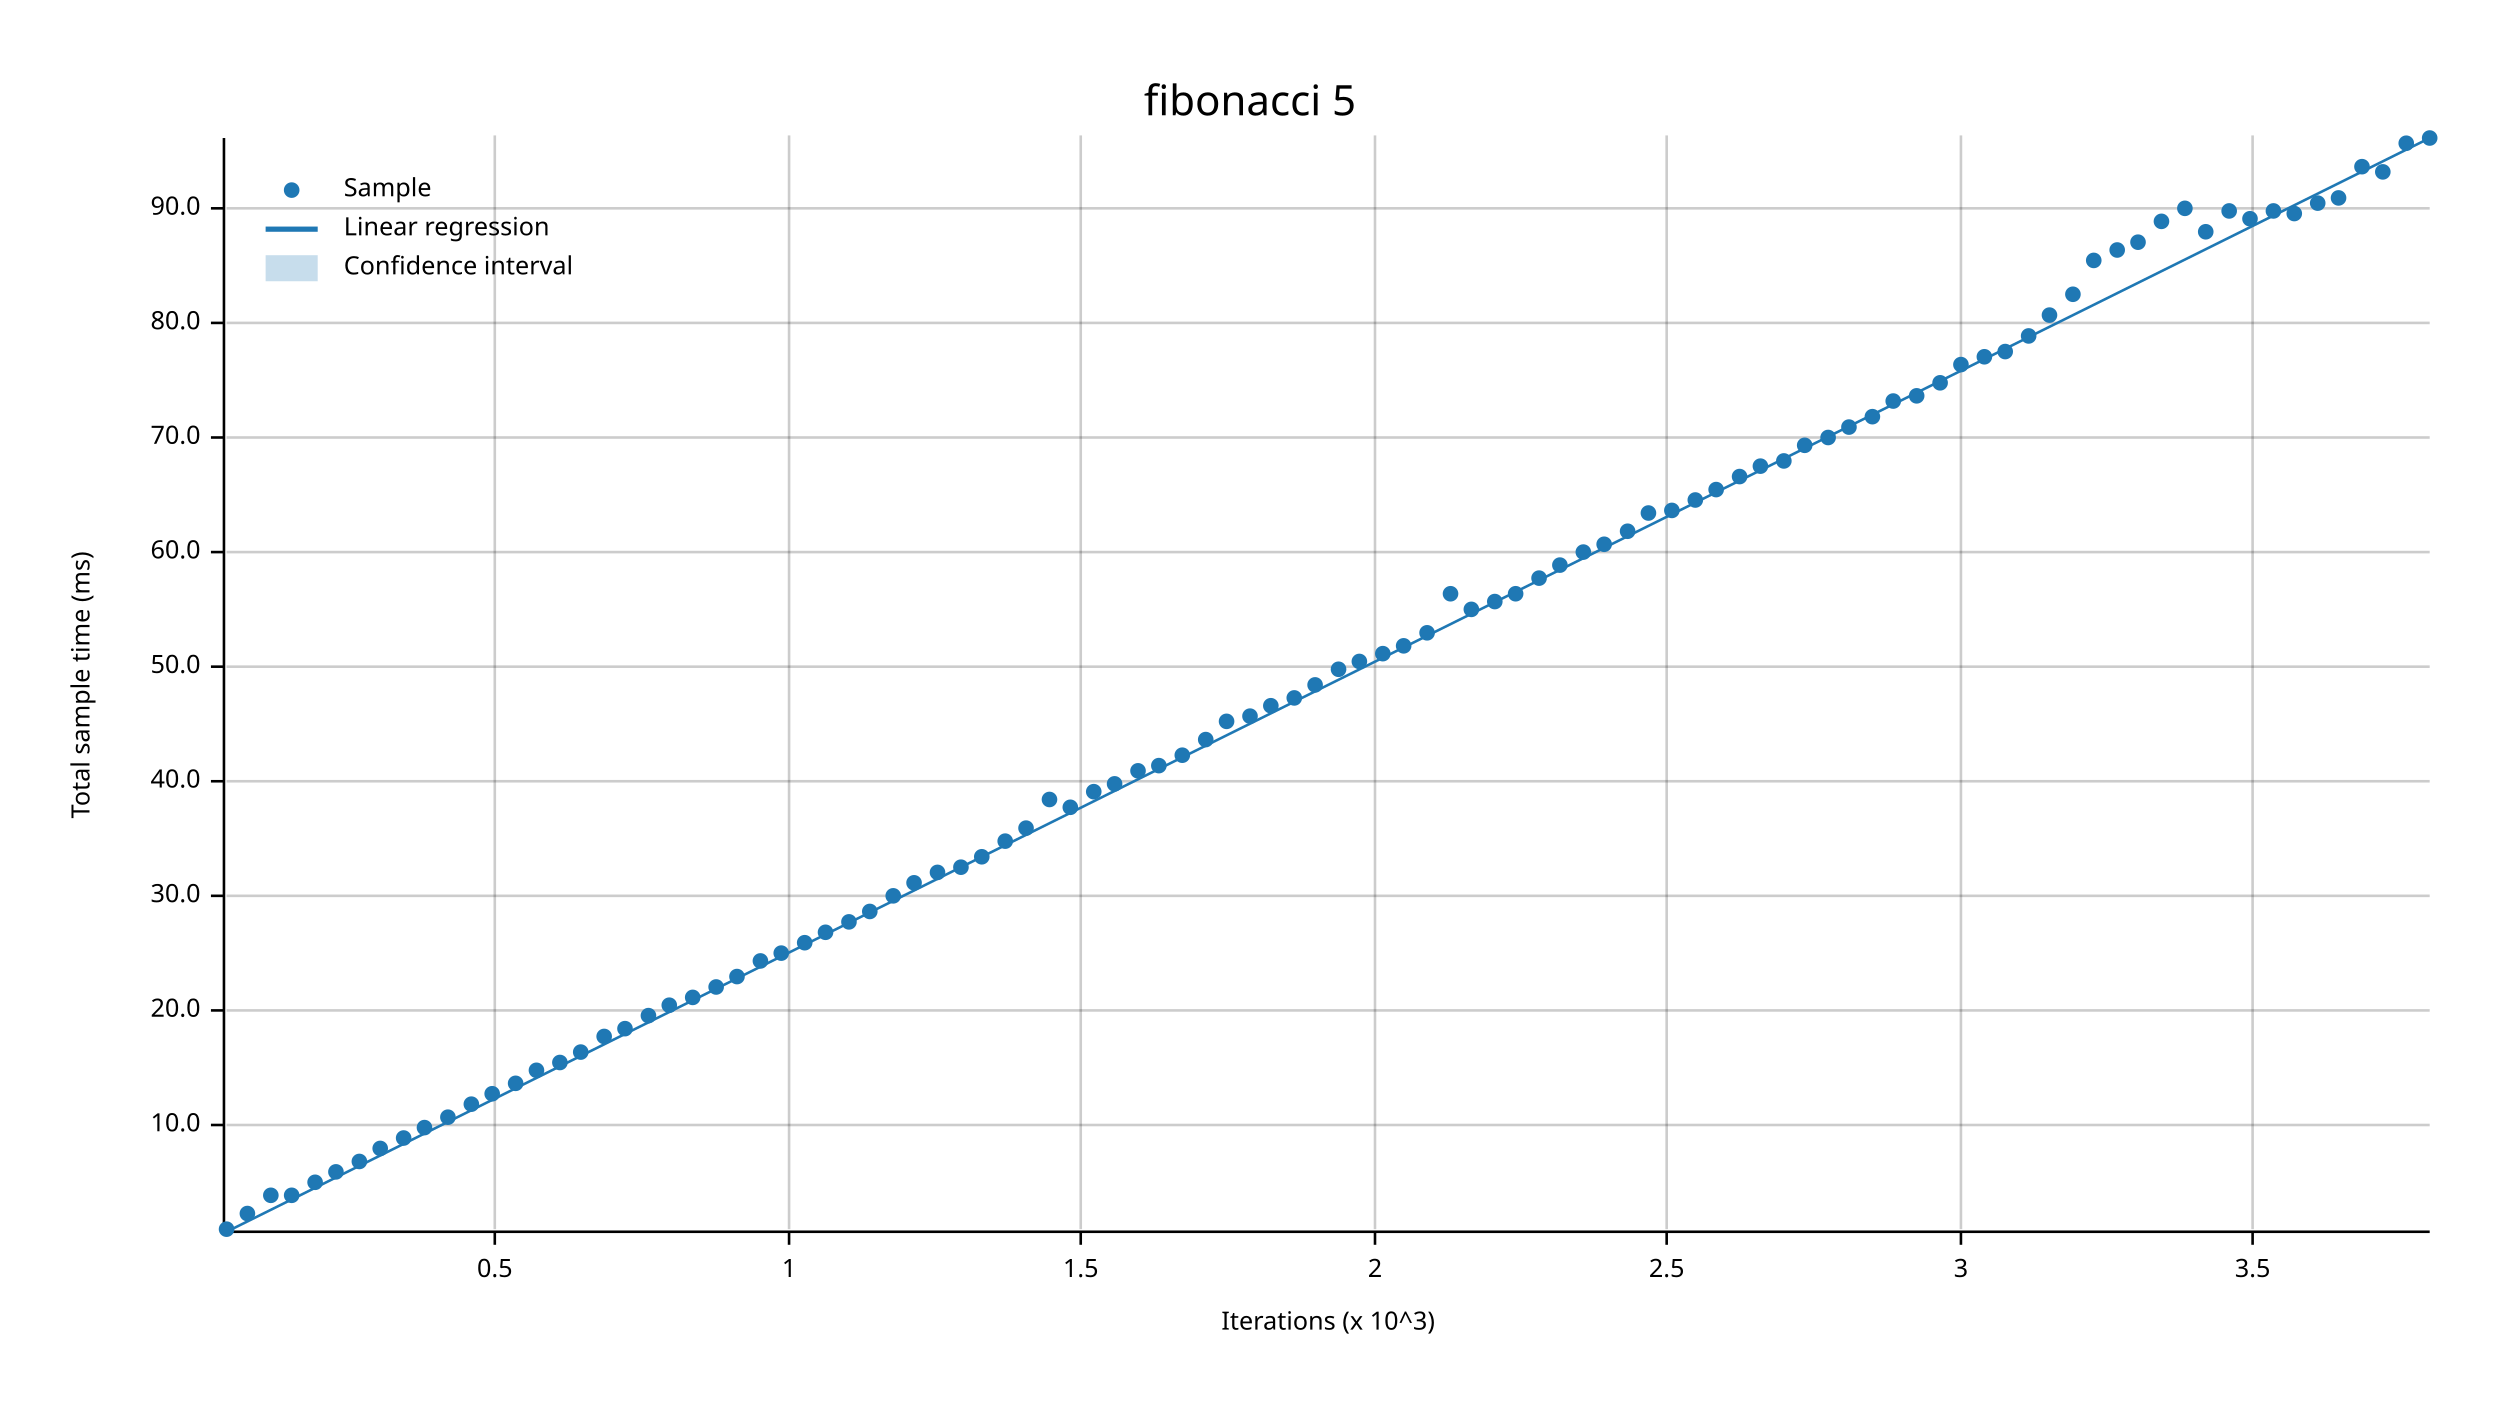
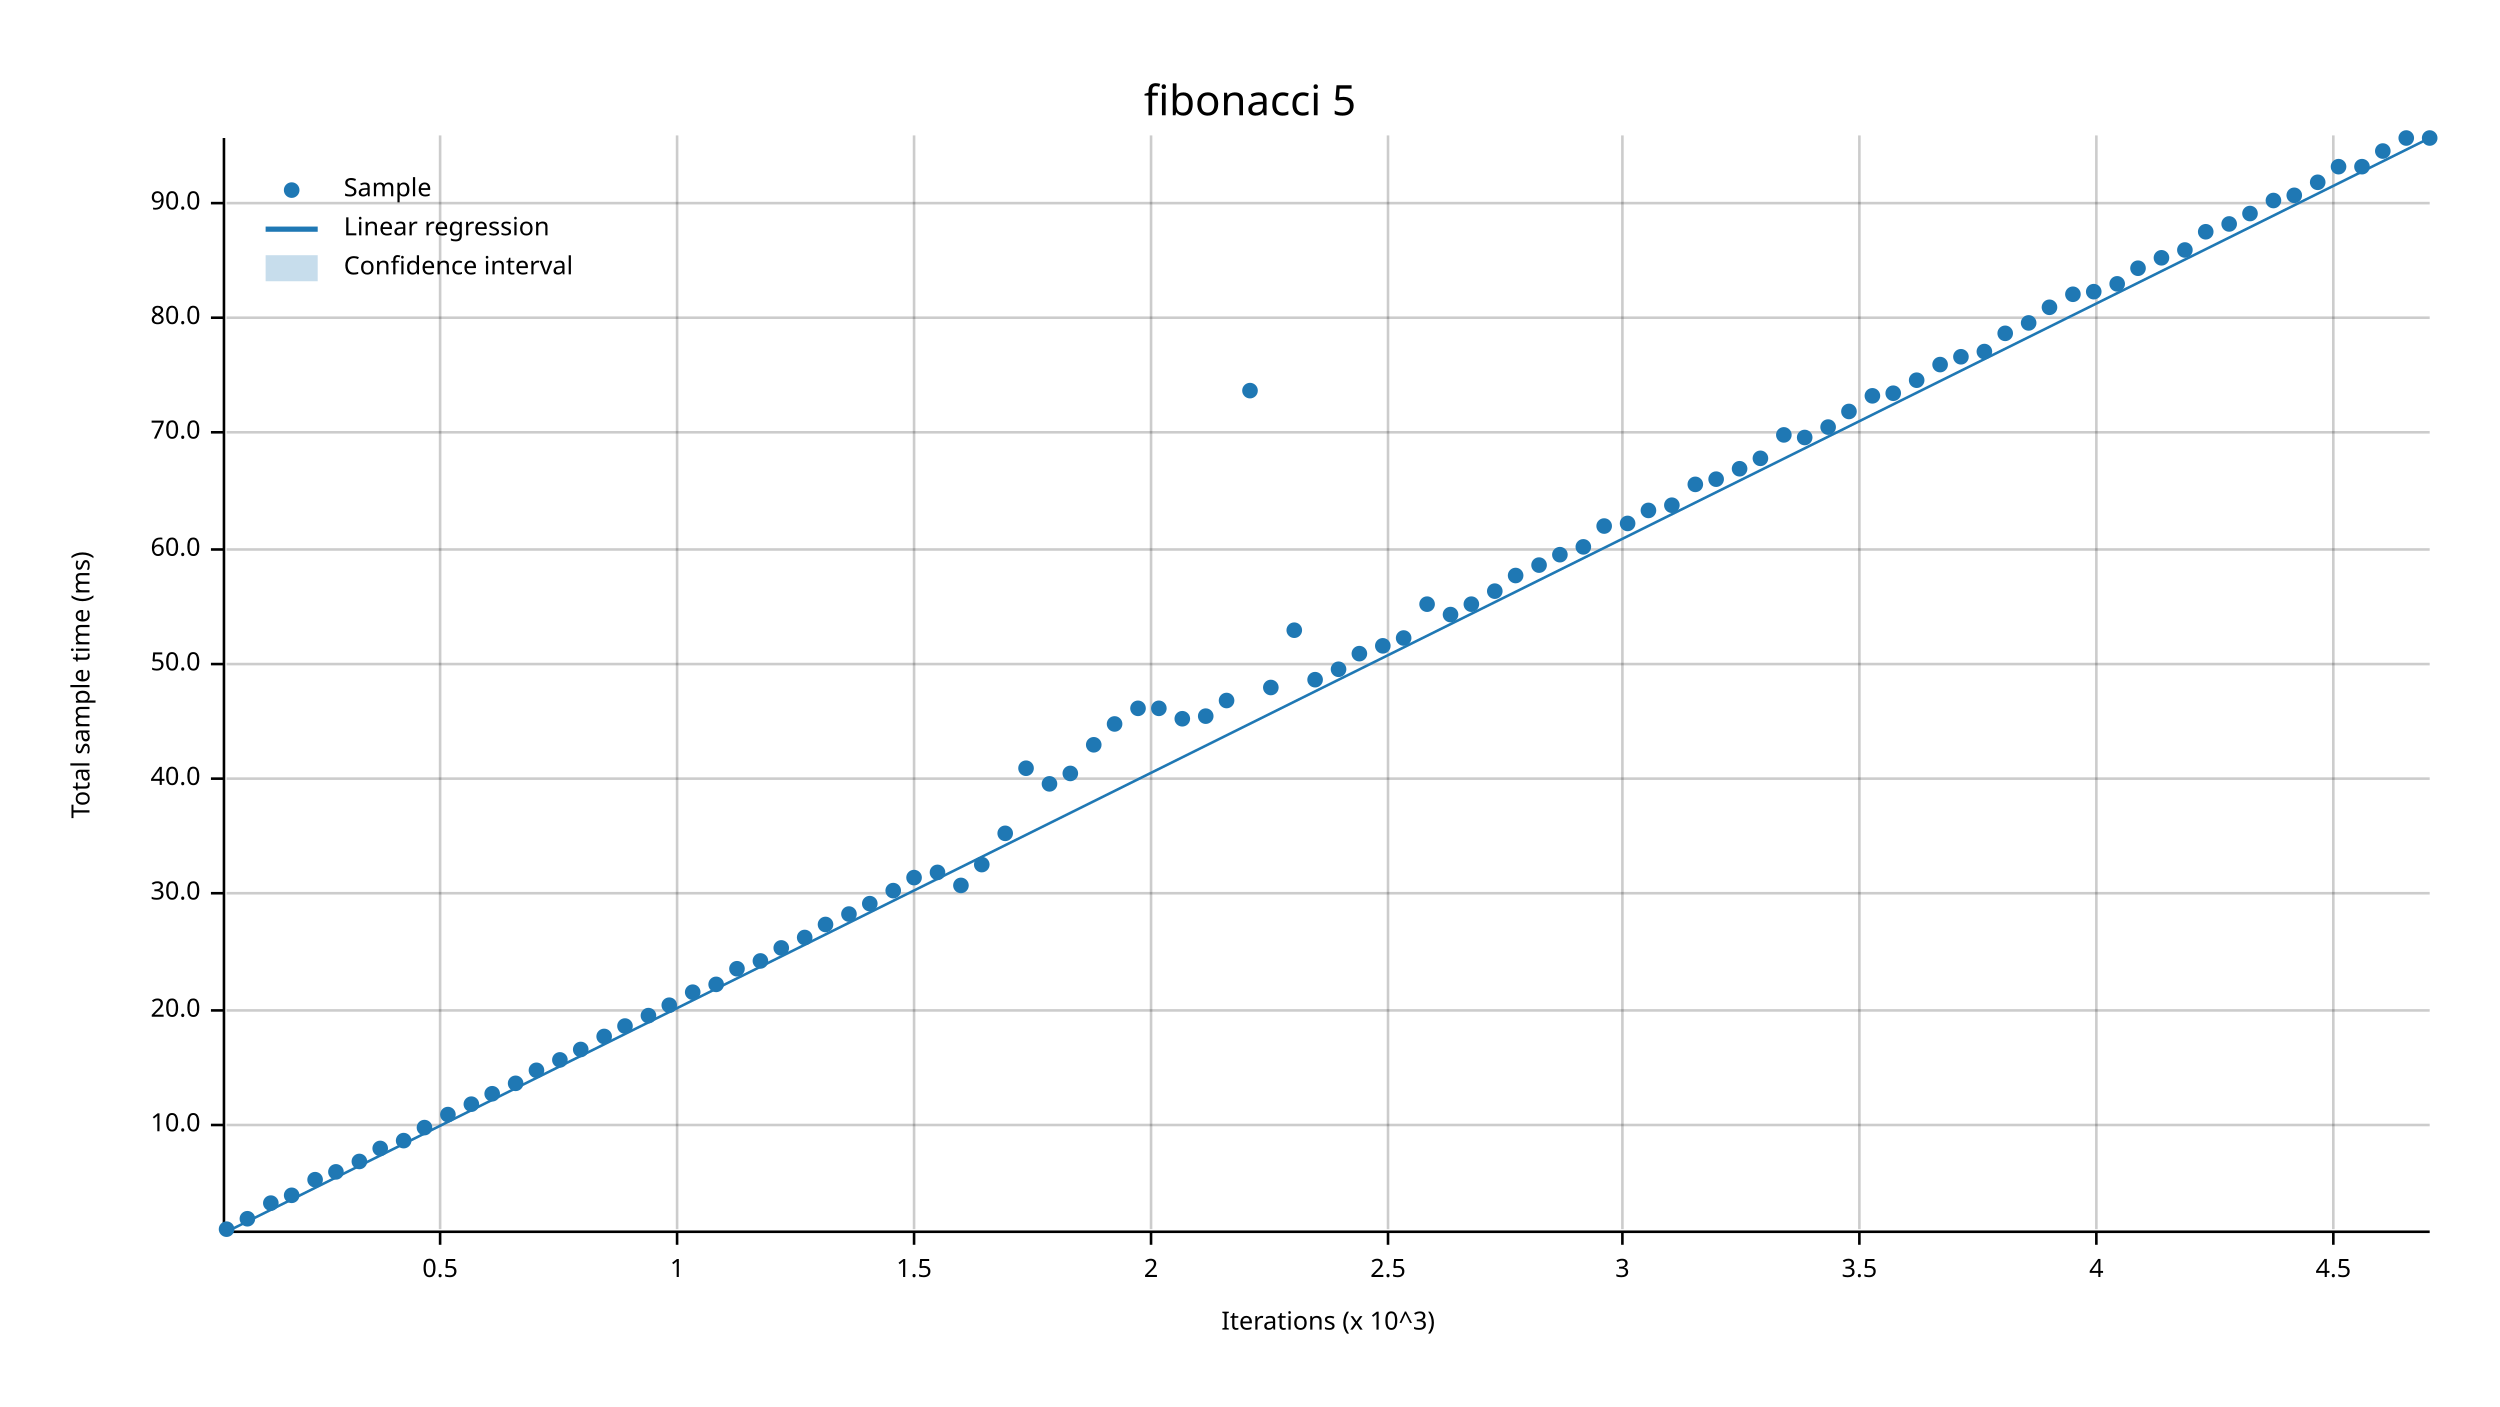
<svg xmlns="http://www.w3.org/2000/svg" width="960" height="540">
  <text x="480" y="32" dy="0.76em" text-anchor="middle" font-family="sans-serif" font-size="16.129" opacity="1" fill="#000000">
fibonacci 5
</text>
  <text x="27" y="263" dy="0.76em" text-anchor="middle" font-family="sans-serif" font-size="9.677" opacity="1" fill="#000000" transform="rotate(270, 27, 263)">
Total sample time (ms)
</text>
  <text x="510" y="513" dy="-0.5ex" text-anchor="middle" font-family="sans-serif" font-size="9.677" opacity="1" fill="#000000">
Iterations (x 10^3)
</text>
-   <line opacity="0.2" stroke="#000000" stroke-width="1" x1="190" y1="472" x2="190" y2="52" />
-   <line opacity="0.2" stroke="#000000" stroke-width="1" x1="303" y1="472" x2="303" y2="52" />
-   <line opacity="0.2" stroke="#000000" stroke-width="1" x1="415" y1="472" x2="415" y2="52" />
-   <line opacity="0.2" stroke="#000000" stroke-width="1" x1="528" y1="472" x2="528" y2="52" />
-   <line opacity="0.2" stroke="#000000" stroke-width="1" x1="640" y1="472" x2="640" y2="52" />
-   <line opacity="0.2" stroke="#000000" stroke-width="1" x1="753" y1="472" x2="753" y2="52" />
-   <line opacity="0.2" stroke="#000000" stroke-width="1" x1="865" y1="472" x2="865" y2="52" />
+   <line opacity="0.2" stroke="#000000" stroke-width="1" x1="169" y1="472" x2="169" y2="52" />
+   <line opacity="0.2" stroke="#000000" stroke-width="1" x1="260" y1="472" x2="260" y2="52" />
+   <line opacity="0.2" stroke="#000000" stroke-width="1" x1="351" y1="472" x2="351" y2="52" />
+   <line opacity="0.2" stroke="#000000" stroke-width="1" x1="442" y1="472" x2="442" y2="52" />
+   <line opacity="0.2" stroke="#000000" stroke-width="1" x1="533" y1="472" x2="533" y2="52" />
+   <line opacity="0.2" stroke="#000000" stroke-width="1" x1="623" y1="472" x2="623" y2="52" />
+   <line opacity="0.2" stroke="#000000" stroke-width="1" x1="714" y1="472" x2="714" y2="52" />
+   <line opacity="0.2" stroke="#000000" stroke-width="1" x1="805" y1="472" x2="805" y2="52" />
+   <line opacity="0.2" stroke="#000000" stroke-width="1" x1="896" y1="472" x2="896" y2="52" />
  <line opacity="0.2" stroke="#000000" stroke-width="1" x1="87" y1="432" x2="933" y2="432" />
  <line opacity="0.2" stroke="#000000" stroke-width="1" x1="87" y1="388" x2="933" y2="388" />
-   <line opacity="0.2" stroke="#000000" stroke-width="1" x1="87" y1="344" x2="933" y2="344" />
-   <line opacity="0.2" stroke="#000000" stroke-width="1" x1="87" y1="300" x2="933" y2="300" />
-   <line opacity="0.2" stroke="#000000" stroke-width="1" x1="87" y1="256" x2="933" y2="256" />
-   <line opacity="0.2" stroke="#000000" stroke-width="1" x1="87" y1="212" x2="933" y2="212" />
-   <line opacity="0.2" stroke="#000000" stroke-width="1" x1="87" y1="168" x2="933" y2="168" />
-   <line opacity="0.2" stroke="#000000" stroke-width="1" x1="87" y1="124" x2="933" y2="124" />
-   <line opacity="0.2" stroke="#000000" stroke-width="1" x1="87" y1="80" x2="933" y2="80" />
+   <line opacity="0.2" stroke="#000000" stroke-width="1" x1="87" y1="343" x2="933" y2="343" />
+   <line opacity="0.2" stroke="#000000" stroke-width="1" x1="87" y1="299" x2="933" y2="299" />
+   <line opacity="0.2" stroke="#000000" stroke-width="1" x1="87" y1="255" x2="933" y2="255" />
+   <line opacity="0.2" stroke="#000000" stroke-width="1" x1="87" y1="211" x2="933" y2="211" />
+   <line opacity="0.2" stroke="#000000" stroke-width="1" x1="87" y1="166" x2="933" y2="166" />
+   <line opacity="0.2" stroke="#000000" stroke-width="1" x1="87" y1="122" x2="933" y2="122" />
+   <line opacity="0.2" stroke="#000000" stroke-width="1" x1="87" y1="78" x2="933" y2="78" />
  <polyline fill="none" opacity="1" stroke="#000000" stroke-width="1" points="86,53 86,473 " />
  <text x="77" y="432" dy="0.5ex" text-anchor="end" font-family="sans-serif" font-size="9.677" opacity="1" fill="#000000">
10.0
</text>
  <polyline fill="none" opacity="1" stroke="#000000" stroke-width="1" points="81,432 86,432 " />
  <text x="77" y="388" dy="0.5ex" text-anchor="end" font-family="sans-serif" font-size="9.677" opacity="1" fill="#000000">
20.0
</text>
  <polyline fill="none" opacity="1" stroke="#000000" stroke-width="1" points="81,388 86,388 " />
-   <text x="77" y="344" dy="0.5ex" text-anchor="end" font-family="sans-serif" font-size="9.677" opacity="1" fill="#000000">
+   <text x="77" y="343" dy="0.5ex" text-anchor="end" font-family="sans-serif" font-size="9.677" opacity="1" fill="#000000">
30.0
</text>
-   <polyline fill="none" opacity="1" stroke="#000000" stroke-width="1" points="81,344 86,344 " />
-   <text x="77" y="300" dy="0.5ex" text-anchor="end" font-family="sans-serif" font-size="9.677" opacity="1" fill="#000000">
+   <polyline fill="none" opacity="1" stroke="#000000" stroke-width="1" points="81,343 86,343 " />
+   <text x="77" y="299" dy="0.5ex" text-anchor="end" font-family="sans-serif" font-size="9.677" opacity="1" fill="#000000">
40.0
</text>
-   <polyline fill="none" opacity="1" stroke="#000000" stroke-width="1" points="81,300 86,300 " />
-   <text x="77" y="256" dy="0.5ex" text-anchor="end" font-family="sans-serif" font-size="9.677" opacity="1" fill="#000000">
+   <polyline fill="none" opacity="1" stroke="#000000" stroke-width="1" points="81,299 86,299 " />
+   <text x="77" y="255" dy="0.5ex" text-anchor="end" font-family="sans-serif" font-size="9.677" opacity="1" fill="#000000">
50.0
</text>
-   <polyline fill="none" opacity="1" stroke="#000000" stroke-width="1" points="81,256 86,256 " />
-   <text x="77" y="212" dy="0.5ex" text-anchor="end" font-family="sans-serif" font-size="9.677" opacity="1" fill="#000000">
+   <polyline fill="none" opacity="1" stroke="#000000" stroke-width="1" points="81,255 86,255 " />
+   <text x="77" y="211" dy="0.5ex" text-anchor="end" font-family="sans-serif" font-size="9.677" opacity="1" fill="#000000">
60.0
</text>
-   <polyline fill="none" opacity="1" stroke="#000000" stroke-width="1" points="81,212 86,212 " />
-   <text x="77" y="168" dy="0.5ex" text-anchor="end" font-family="sans-serif" font-size="9.677" opacity="1" fill="#000000">
+   <polyline fill="none" opacity="1" stroke="#000000" stroke-width="1" points="81,211 86,211 " />
+   <text x="77" y="166" dy="0.5ex" text-anchor="end" font-family="sans-serif" font-size="9.677" opacity="1" fill="#000000">
70.0
</text>
-   <polyline fill="none" opacity="1" stroke="#000000" stroke-width="1" points="81,168 86,168 " />
-   <text x="77" y="124" dy="0.5ex" text-anchor="end" font-family="sans-serif" font-size="9.677" opacity="1" fill="#000000">
+   <polyline fill="none" opacity="1" stroke="#000000" stroke-width="1" points="81,166 86,166 " />
+   <text x="77" y="122" dy="0.5ex" text-anchor="end" font-family="sans-serif" font-size="9.677" opacity="1" fill="#000000">
80.0
</text>
-   <polyline fill="none" opacity="1" stroke="#000000" stroke-width="1" points="81,124 86,124 " />
-   <text x="77" y="80" dy="0.5ex" text-anchor="end" font-family="sans-serif" font-size="9.677" opacity="1" fill="#000000">
+   <polyline fill="none" opacity="1" stroke="#000000" stroke-width="1" points="81,122 86,122 " />
+   <text x="77" y="78" dy="0.5ex" text-anchor="end" font-family="sans-serif" font-size="9.677" opacity="1" fill="#000000">
90.0
</text>
-   <polyline fill="none" opacity="1" stroke="#000000" stroke-width="1" points="81,80 86,80 " />
+   <polyline fill="none" opacity="1" stroke="#000000" stroke-width="1" points="81,78 86,78 " />
  <polyline fill="none" opacity="1" stroke="#000000" stroke-width="1" points="87,473 933,473 " />
-   <text x="190" y="483" dy="0.76em" text-anchor="middle" font-family="sans-serif" font-size="9.677" opacity="1" fill="#000000">
+   <text x="169" y="483" dy="0.76em" text-anchor="middle" font-family="sans-serif" font-size="9.677" opacity="1" fill="#000000">
0.5
</text>
-   <polyline fill="none" opacity="1" stroke="#000000" stroke-width="1" points="190,473 190,478 " />
-   <text x="303" y="483" dy="0.76em" text-anchor="middle" font-family="sans-serif" font-size="9.677" opacity="1" fill="#000000">
+   <polyline fill="none" opacity="1" stroke="#000000" stroke-width="1" points="169,473 169,478 " />
+   <text x="260" y="483" dy="0.76em" text-anchor="middle" font-family="sans-serif" font-size="9.677" opacity="1" fill="#000000">
1
</text>
-   <polyline fill="none" opacity="1" stroke="#000000" stroke-width="1" points="303,473 303,478 " />
-   <text x="415" y="483" dy="0.76em" text-anchor="middle" font-family="sans-serif" font-size="9.677" opacity="1" fill="#000000">
+   <polyline fill="none" opacity="1" stroke="#000000" stroke-width="1" points="260,473 260,478 " />
+   <text x="351" y="483" dy="0.76em" text-anchor="middle" font-family="sans-serif" font-size="9.677" opacity="1" fill="#000000">
1.5
</text>
-   <polyline fill="none" opacity="1" stroke="#000000" stroke-width="1" points="415,473 415,478 " />
-   <text x="528" y="483" dy="0.76em" text-anchor="middle" font-family="sans-serif" font-size="9.677" opacity="1" fill="#000000">
+   <polyline fill="none" opacity="1" stroke="#000000" stroke-width="1" points="351,473 351,478 " />
+   <text x="442" y="483" dy="0.76em" text-anchor="middle" font-family="sans-serif" font-size="9.677" opacity="1" fill="#000000">
2
</text>
-   <polyline fill="none" opacity="1" stroke="#000000" stroke-width="1" points="528,473 528,478 " />
-   <text x="640" y="483" dy="0.76em" text-anchor="middle" font-family="sans-serif" font-size="9.677" opacity="1" fill="#000000">
+   <polyline fill="none" opacity="1" stroke="#000000" stroke-width="1" points="442,473 442,478 " />
+   <text x="533" y="483" dy="0.76em" text-anchor="middle" font-family="sans-serif" font-size="9.677" opacity="1" fill="#000000">
2.5
</text>
-   <polyline fill="none" opacity="1" stroke="#000000" stroke-width="1" points="640,473 640,478 " />
-   <text x="753" y="483" dy="0.76em" text-anchor="middle" font-family="sans-serif" font-size="9.677" opacity="1" fill="#000000">
+   <polyline fill="none" opacity="1" stroke="#000000" stroke-width="1" points="533,473 533,478 " />
+   <text x="623" y="483" dy="0.76em" text-anchor="middle" font-family="sans-serif" font-size="9.677" opacity="1" fill="#000000">
3
</text>
-   <polyline fill="none" opacity="1" stroke="#000000" stroke-width="1" points="753,473 753,478 " />
-   <text x="865" y="483" dy="0.76em" text-anchor="middle" font-family="sans-serif" font-size="9.677" opacity="1" fill="#000000">
+   <polyline fill="none" opacity="1" stroke="#000000" stroke-width="1" points="623,473 623,478 " />
+   <text x="714" y="483" dy="0.76em" text-anchor="middle" font-family="sans-serif" font-size="9.677" opacity="1" fill="#000000">
3.5
</text>
-   <polyline fill="none" opacity="1" stroke="#000000" stroke-width="1" points="865,473 865,478 " />
+   <polyline fill="none" opacity="1" stroke="#000000" stroke-width="1" points="714,473 714,478 " />
+   <text x="805" y="483" dy="0.76em" text-anchor="middle" font-family="sans-serif" font-size="9.677" opacity="1" fill="#000000">
+ 4
+ </text>
+   <polyline fill="none" opacity="1" stroke="#000000" stroke-width="1" points="805,473 805,478 " />
+   <text x="896" y="483" dy="0.76em" text-anchor="middle" font-family="sans-serif" font-size="9.677" opacity="1" fill="#000000">
+ 4.5
+ </text>
+   <polyline fill="none" opacity="1" stroke="#000000" stroke-width="1" points="896,473 896,478 " />
  <circle cx="87" cy="472" r="3" opacity="1" fill="#1F78B4" stroke="none" />
-   <circle cx="95" cy="466" r="3" opacity="1" fill="#1F78B4" stroke="none" />
-   <circle cx="104" cy="459" r="3" opacity="1" fill="#1F78B4" stroke="none" />
+   <circle cx="95" cy="468" r="3" opacity="1" fill="#1F78B4" stroke="none" />
+   <circle cx="104" cy="462" r="3" opacity="1" fill="#1F78B4" stroke="none" />
  <circle cx="112" cy="459" r="3" opacity="1" fill="#1F78B4" stroke="none" />
-   <circle cx="121" cy="454" r="3" opacity="1" fill="#1F78B4" stroke="none" />
+   <circle cx="121" cy="453" r="3" opacity="1" fill="#1F78B4" stroke="none" />
  <circle cx="129" cy="450" r="3" opacity="1" fill="#1F78B4" stroke="none" />
  <circle cx="138" cy="446" r="3" opacity="1" fill="#1F78B4" stroke="none" />
  <circle cx="146" cy="441" r="3" opacity="1" fill="#1F78B4" stroke="none" />
-   <circle cx="155" cy="437" r="3" opacity="1" fill="#1F78B4" stroke="none" />
+   <circle cx="155" cy="438" r="3" opacity="1" fill="#1F78B4" stroke="none" />
  <circle cx="163" cy="433" r="3" opacity="1" fill="#1F78B4" stroke="none" />
-   <circle cx="172" cy="429" r="3" opacity="1" fill="#1F78B4" stroke="none" />
+   <circle cx="172" cy="428" r="3" opacity="1" fill="#1F78B4" stroke="none" />
  <circle cx="181" cy="424" r="3" opacity="1" fill="#1F78B4" stroke="none" />
  <circle cx="189" cy="420" r="3" opacity="1" fill="#1F78B4" stroke="none" />
  <circle cx="198" cy="416" r="3" opacity="1" fill="#1F78B4" stroke="none" />
  <circle cx="206" cy="411" r="3" opacity="1" fill="#1F78B4" stroke="none" />
-   <circle cx="215" cy="408" r="3" opacity="1" fill="#1F78B4" stroke="none" />
-   <circle cx="223" cy="404" r="3" opacity="1" fill="#1F78B4" stroke="none" />
+   <circle cx="215" cy="407" r="3" opacity="1" fill="#1F78B4" stroke="none" />
+   <circle cx="223" cy="403" r="3" opacity="1" fill="#1F78B4" stroke="none" />
  <circle cx="232" cy="398" r="3" opacity="1" fill="#1F78B4" stroke="none" />
-   <circle cx="240" cy="395" r="3" opacity="1" fill="#1F78B4" stroke="none" />
+   <circle cx="240" cy="394" r="3" opacity="1" fill="#1F78B4" stroke="none" />
  <circle cx="249" cy="390" r="3" opacity="1" fill="#1F78B4" stroke="none" />
  <circle cx="257" cy="386" r="3" opacity="1" fill="#1F78B4" stroke="none" />
-   <circle cx="266" cy="383" r="3" opacity="1" fill="#1F78B4" stroke="none" />
-   <circle cx="275" cy="379" r="3" opacity="1" fill="#1F78B4" stroke="none" />
-   <circle cx="283" cy="375" r="3" opacity="1" fill="#1F78B4" stroke="none" />
+   <circle cx="266" cy="381" r="3" opacity="1" fill="#1F78B4" stroke="none" />
+   <circle cx="275" cy="378" r="3" opacity="1" fill="#1F78B4" stroke="none" />
+   <circle cx="283" cy="372" r="3" opacity="1" fill="#1F78B4" stroke="none" />
  <circle cx="292" cy="369" r="3" opacity="1" fill="#1F78B4" stroke="none" />
-   <circle cx="300" cy="366" r="3" opacity="1" fill="#1F78B4" stroke="none" />
-   <circle cx="309" cy="362" r="3" opacity="1" fill="#1F78B4" stroke="none" />
-   <circle cx="317" cy="358" r="3" opacity="1" fill="#1F78B4" stroke="none" />
-   <circle cx="326" cy="354" r="3" opacity="1" fill="#1F78B4" stroke="none" />
-   <circle cx="334" cy="350" r="3" opacity="1" fill="#1F78B4" stroke="none" />
-   <circle cx="343" cy="344" r="3" opacity="1" fill="#1F78B4" stroke="none" />
-   <circle cx="351" cy="339" r="3" opacity="1" fill="#1F78B4" stroke="none" />
+   <circle cx="300" cy="364" r="3" opacity="1" fill="#1F78B4" stroke="none" />
+   <circle cx="309" cy="360" r="3" opacity="1" fill="#1F78B4" stroke="none" />
+   <circle cx="317" cy="355" r="3" opacity="1" fill="#1F78B4" stroke="none" />
+   <circle cx="326" cy="351" r="3" opacity="1" fill="#1F78B4" stroke="none" />
+   <circle cx="334" cy="347" r="3" opacity="1" fill="#1F78B4" stroke="none" />
+   <circle cx="343" cy="342" r="3" opacity="1" fill="#1F78B4" stroke="none" />
+   <circle cx="351" cy="337" r="3" opacity="1" fill="#1F78B4" stroke="none" />
  <circle cx="360" cy="335" r="3" opacity="1" fill="#1F78B4" stroke="none" />
-   <circle cx="369" cy="333" r="3" opacity="1" fill="#1F78B4" stroke="none" />
-   <circle cx="377" cy="329" r="3" opacity="1" fill="#1F78B4" stroke="none" />
-   <circle cx="386" cy="323" r="3" opacity="1" fill="#1F78B4" stroke="none" />
-   <circle cx="394" cy="318" r="3" opacity="1" fill="#1F78B4" stroke="none" />
-   <circle cx="403" cy="307" r="3" opacity="1" fill="#1F78B4" stroke="none" />
-   <circle cx="411" cy="310" r="3" opacity="1" fill="#1F78B4" stroke="none" />
-   <circle cx="420" cy="304" r="3" opacity="1" fill="#1F78B4" stroke="none" />
-   <circle cx="428" cy="301" r="3" opacity="1" fill="#1F78B4" stroke="none" />
-   <circle cx="437" cy="296" r="3" opacity="1" fill="#1F78B4" stroke="none" />
-   <circle cx="445" cy="294" r="3" opacity="1" fill="#1F78B4" stroke="none" />
-   <circle cx="454" cy="290" r="3" opacity="1" fill="#1F78B4" stroke="none" />
-   <circle cx="463" cy="284" r="3" opacity="1" fill="#1F78B4" stroke="none" />
-   <circle cx="471" cy="277" r="3" opacity="1" fill="#1F78B4" stroke="none" />
-   <circle cx="480" cy="275" r="3" opacity="1" fill="#1F78B4" stroke="none" />
-   <circle cx="488" cy="271" r="3" opacity="1" fill="#1F78B4" stroke="none" />
-   <circle cx="497" cy="268" r="3" opacity="1" fill="#1F78B4" stroke="none" />
-   <circle cx="505" cy="263" r="3" opacity="1" fill="#1F78B4" stroke="none" />
+   <circle cx="369" cy="340" r="3" opacity="1" fill="#1F78B4" stroke="none" />
+   <circle cx="377" cy="332" r="3" opacity="1" fill="#1F78B4" stroke="none" />
+   <circle cx="386" cy="320" r="3" opacity="1" fill="#1F78B4" stroke="none" />
+   <circle cx="394" cy="295" r="3" opacity="1" fill="#1F78B4" stroke="none" />
+   <circle cx="403" cy="301" r="3" opacity="1" fill="#1F78B4" stroke="none" />
+   <circle cx="411" cy="297" r="3" opacity="1" fill="#1F78B4" stroke="none" />
+   <circle cx="420" cy="286" r="3" opacity="1" fill="#1F78B4" stroke="none" />
+   <circle cx="428" cy="278" r="3" opacity="1" fill="#1F78B4" stroke="none" />
+   <circle cx="437" cy="272" r="3" opacity="1" fill="#1F78B4" stroke="none" />
+   <circle cx="445" cy="272" r="3" opacity="1" fill="#1F78B4" stroke="none" />
+   <circle cx="454" cy="276" r="3" opacity="1" fill="#1F78B4" stroke="none" />
+   <circle cx="463" cy="275" r="3" opacity="1" fill="#1F78B4" stroke="none" />
+   <circle cx="471" cy="269" r="3" opacity="1" fill="#1F78B4" stroke="none" />
+   <circle cx="480" cy="150" r="3" opacity="1" fill="#1F78B4" stroke="none" />
+   <circle cx="488" cy="264" r="3" opacity="1" fill="#1F78B4" stroke="none" />
+   <circle cx="497" cy="242" r="3" opacity="1" fill="#1F78B4" stroke="none" />
+   <circle cx="505" cy="261" r="3" opacity="1" fill="#1F78B4" stroke="none" />
  <circle cx="514" cy="257" r="3" opacity="1" fill="#1F78B4" stroke="none" />
-   <circle cx="522" cy="254" r="3" opacity="1" fill="#1F78B4" stroke="none" />
-   <circle cx="531" cy="251" r="3" opacity="1" fill="#1F78B4" stroke="none" />
-   <circle cx="539" cy="248" r="3" opacity="1" fill="#1F78B4" stroke="none" />
-   <circle cx="548" cy="243" r="3" opacity="1" fill="#1F78B4" stroke="none" />
-   <circle cx="557" cy="228" r="3" opacity="1" fill="#1F78B4" stroke="none" />
-   <circle cx="565" cy="234" r="3" opacity="1" fill="#1F78B4" stroke="none" />
-   <circle cx="574" cy="231" r="3" opacity="1" fill="#1F78B4" stroke="none" />
-   <circle cx="582" cy="228" r="3" opacity="1" fill="#1F78B4" stroke="none" />
-   <circle cx="591" cy="222" r="3" opacity="1" fill="#1F78B4" stroke="none" />
-   <circle cx="599" cy="217" r="3" opacity="1" fill="#1F78B4" stroke="none" />
-   <circle cx="608" cy="212" r="3" opacity="1" fill="#1F78B4" stroke="none" />
-   <circle cx="616" cy="209" r="3" opacity="1" fill="#1F78B4" stroke="none" />
-   <circle cx="625" cy="204" r="3" opacity="1" fill="#1F78B4" stroke="none" />
-   <circle cx="633" cy="197" r="3" opacity="1" fill="#1F78B4" stroke="none" />
-   <circle cx="642" cy="196" r="3" opacity="1" fill="#1F78B4" stroke="none" />
-   <circle cx="651" cy="192" r="3" opacity="1" fill="#1F78B4" stroke="none" />
-   <circle cx="659" cy="188" r="3" opacity="1" fill="#1F78B4" stroke="none" />
-   <circle cx="668" cy="183" r="3" opacity="1" fill="#1F78B4" stroke="none" />
-   <circle cx="676" cy="179" r="3" opacity="1" fill="#1F78B4" stroke="none" />
-   <circle cx="685" cy="177" r="3" opacity="1" fill="#1F78B4" stroke="none" />
-   <circle cx="693" cy="171" r="3" opacity="1" fill="#1F78B4" stroke="none" />
-   <circle cx="702" cy="168" r="3" opacity="1" fill="#1F78B4" stroke="none" />
-   <circle cx="710" cy="164" r="3" opacity="1" fill="#1F78B4" stroke="none" />
-   <circle cx="719" cy="160" r="3" opacity="1" fill="#1F78B4" stroke="none" />
-   <circle cx="727" cy="154" r="3" opacity="1" fill="#1F78B4" stroke="none" />
-   <circle cx="736" cy="152" r="3" opacity="1" fill="#1F78B4" stroke="none" />
-   <circle cx="745" cy="147" r="3" opacity="1" fill="#1F78B4" stroke="none" />
-   <circle cx="753" cy="140" r="3" opacity="1" fill="#1F78B4" stroke="none" />
-   <circle cx="762" cy="137" r="3" opacity="1" fill="#1F78B4" stroke="none" />
-   <circle cx="770" cy="135" r="3" opacity="1" fill="#1F78B4" stroke="none" />
-   <circle cx="779" cy="129" r="3" opacity="1" fill="#1F78B4" stroke="none" />
-   <circle cx="787" cy="121" r="3" opacity="1" fill="#1F78B4" stroke="none" />
+   <circle cx="522" cy="251" r="3" opacity="1" fill="#1F78B4" stroke="none" />
+   <circle cx="531" cy="248" r="3" opacity="1" fill="#1F78B4" stroke="none" />
+   <circle cx="539" cy="245" r="3" opacity="1" fill="#1F78B4" stroke="none" />
+   <circle cx="548" cy="232" r="3" opacity="1" fill="#1F78B4" stroke="none" />
+   <circle cx="557" cy="236" r="3" opacity="1" fill="#1F78B4" stroke="none" />
+   <circle cx="565" cy="232" r="3" opacity="1" fill="#1F78B4" stroke="none" />
+   <circle cx="574" cy="227" r="3" opacity="1" fill="#1F78B4" stroke="none" />
+   <circle cx="582" cy="221" r="3" opacity="1" fill="#1F78B4" stroke="none" />
+   <circle cx="591" cy="217" r="3" opacity="1" fill="#1F78B4" stroke="none" />
+   <circle cx="599" cy="213" r="3" opacity="1" fill="#1F78B4" stroke="none" />
+   <circle cx="608" cy="210" r="3" opacity="1" fill="#1F78B4" stroke="none" />
+   <circle cx="616" cy="202" r="3" opacity="1" fill="#1F78B4" stroke="none" />
+   <circle cx="625" cy="201" r="3" opacity="1" fill="#1F78B4" stroke="none" />
+   <circle cx="633" cy="196" r="3" opacity="1" fill="#1F78B4" stroke="none" />
+   <circle cx="642" cy="194" r="3" opacity="1" fill="#1F78B4" stroke="none" />
+   <circle cx="651" cy="186" r="3" opacity="1" fill="#1F78B4" stroke="none" />
+   <circle cx="659" cy="184" r="3" opacity="1" fill="#1F78B4" stroke="none" />
+   <circle cx="668" cy="180" r="3" opacity="1" fill="#1F78B4" stroke="none" />
+   <circle cx="676" cy="176" r="3" opacity="1" fill="#1F78B4" stroke="none" />
+   <circle cx="685" cy="167" r="3" opacity="1" fill="#1F78B4" stroke="none" />
+   <circle cx="693" cy="168" r="3" opacity="1" fill="#1F78B4" stroke="none" />
+   <circle cx="702" cy="164" r="3" opacity="1" fill="#1F78B4" stroke="none" />
+   <circle cx="710" cy="158" r="3" opacity="1" fill="#1F78B4" stroke="none" />
+   <circle cx="719" cy="152" r="3" opacity="1" fill="#1F78B4" stroke="none" />
+   <circle cx="727" cy="151" r="3" opacity="1" fill="#1F78B4" stroke="none" />
+   <circle cx="736" cy="146" r="3" opacity="1" fill="#1F78B4" stroke="none" />
+   <circle cx="745" cy="140" r="3" opacity="1" fill="#1F78B4" stroke="none" />
+   <circle cx="753" cy="137" r="3" opacity="1" fill="#1F78B4" stroke="none" />
+   <circle cx="762" cy="135" r="3" opacity="1" fill="#1F78B4" stroke="none" />
+   <circle cx="770" cy="128" r="3" opacity="1" fill="#1F78B4" stroke="none" />
+   <circle cx="779" cy="124" r="3" opacity="1" fill="#1F78B4" stroke="none" />
+   <circle cx="787" cy="118" r="3" opacity="1" fill="#1F78B4" stroke="none" />
  <circle cx="796" cy="113" r="3" opacity="1" fill="#1F78B4" stroke="none" />
-   <circle cx="804" cy="100" r="3" opacity="1" fill="#1F78B4" stroke="none" />
-   <circle cx="813" cy="96" r="3" opacity="1" fill="#1F78B4" stroke="none" />
-   <circle cx="821" cy="93" r="3" opacity="1" fill="#1F78B4" stroke="none" />
-   <circle cx="830" cy="85" r="3" opacity="1" fill="#1F78B4" stroke="none" />
-   <circle cx="839" cy="80" r="3" opacity="1" fill="#1F78B4" stroke="none" />
+   <circle cx="804" cy="112" r="3" opacity="1" fill="#1F78B4" stroke="none" />
+   <circle cx="813" cy="109" r="3" opacity="1" fill="#1F78B4" stroke="none" />
+   <circle cx="821" cy="103" r="3" opacity="1" fill="#1F78B4" stroke="none" />
+   <circle cx="830" cy="99" r="3" opacity="1" fill="#1F78B4" stroke="none" />
+   <circle cx="839" cy="96" r="3" opacity="1" fill="#1F78B4" stroke="none" />
  <circle cx="847" cy="89" r="3" opacity="1" fill="#1F78B4" stroke="none" />
-   <circle cx="856" cy="81" r="3" opacity="1" fill="#1F78B4" stroke="none" />
-   <circle cx="864" cy="84" r="3" opacity="1" fill="#1F78B4" stroke="none" />
-   <circle cx="873" cy="81" r="3" opacity="1" fill="#1F78B4" stroke="none" />
-   <circle cx="881" cy="82" r="3" opacity="1" fill="#1F78B4" stroke="none" />
-   <circle cx="890" cy="78" r="3" opacity="1" fill="#1F78B4" stroke="none" />
-   <circle cx="898" cy="76" r="3" opacity="1" fill="#1F78B4" stroke="none" />
+   <circle cx="856" cy="86" r="3" opacity="1" fill="#1F78B4" stroke="none" />
+   <circle cx="864" cy="82" r="3" opacity="1" fill="#1F78B4" stroke="none" />
+   <circle cx="873" cy="77" r="3" opacity="1" fill="#1F78B4" stroke="none" />
+   <circle cx="881" cy="75" r="3" opacity="1" fill="#1F78B4" stroke="none" />
+   <circle cx="890" cy="70" r="3" opacity="1" fill="#1F78B4" stroke="none" />
+   <circle cx="898" cy="64" r="3" opacity="1" fill="#1F78B4" stroke="none" />
  <circle cx="907" cy="64" r="3" opacity="1" fill="#1F78B4" stroke="none" />
-   <circle cx="915" cy="66" r="3" opacity="1" fill="#1F78B4" stroke="none" />
-   <circle cx="924" cy="55" r="3" opacity="1" fill="#1F78B4" stroke="none" />
+   <circle cx="915" cy="58" r="3" opacity="1" fill="#1F78B4" stroke="none" />
+   <circle cx="924" cy="53" r="3" opacity="1" fill="#1F78B4" stroke="none" />
  <circle cx="933" cy="53" r="3" opacity="1" fill="#1F78B4" stroke="none" />
  <polyline fill="none" opacity="1" stroke="#1F78B4" stroke-width="1" points="87,473 933,53 " />
  <polygon opacity="0.25" fill="#1F78B4" points="87,473 933,53 933,53 " />
  <text x="132" y="68" dy="0.76em" text-anchor="start" font-family="sans-serif" font-size="9.677" opacity="1" fill="#000000">
Sample
</text>
  <text x="132" y="83" dy="0.76em" text-anchor="start" font-family="sans-serif" font-size="9.677" opacity="1" fill="#000000">
Linear regression
</text>
  <text x="132" y="98" dy="0.76em" text-anchor="start" font-family="sans-serif" font-size="9.677" opacity="1" fill="#000000">
Confidence interval
</text>
  <circle cx="112" cy="73" r="3" opacity="1" fill="#1F78B4" stroke="none" />
  <polyline fill="none" opacity="1" stroke="#1F78B4" stroke-width="2" points="102,88 122,88 " />
  <rect x="102" y="98" width="20" height="10" opacity="0.25" fill="#1F78B4" stroke="none" />
</svg>
